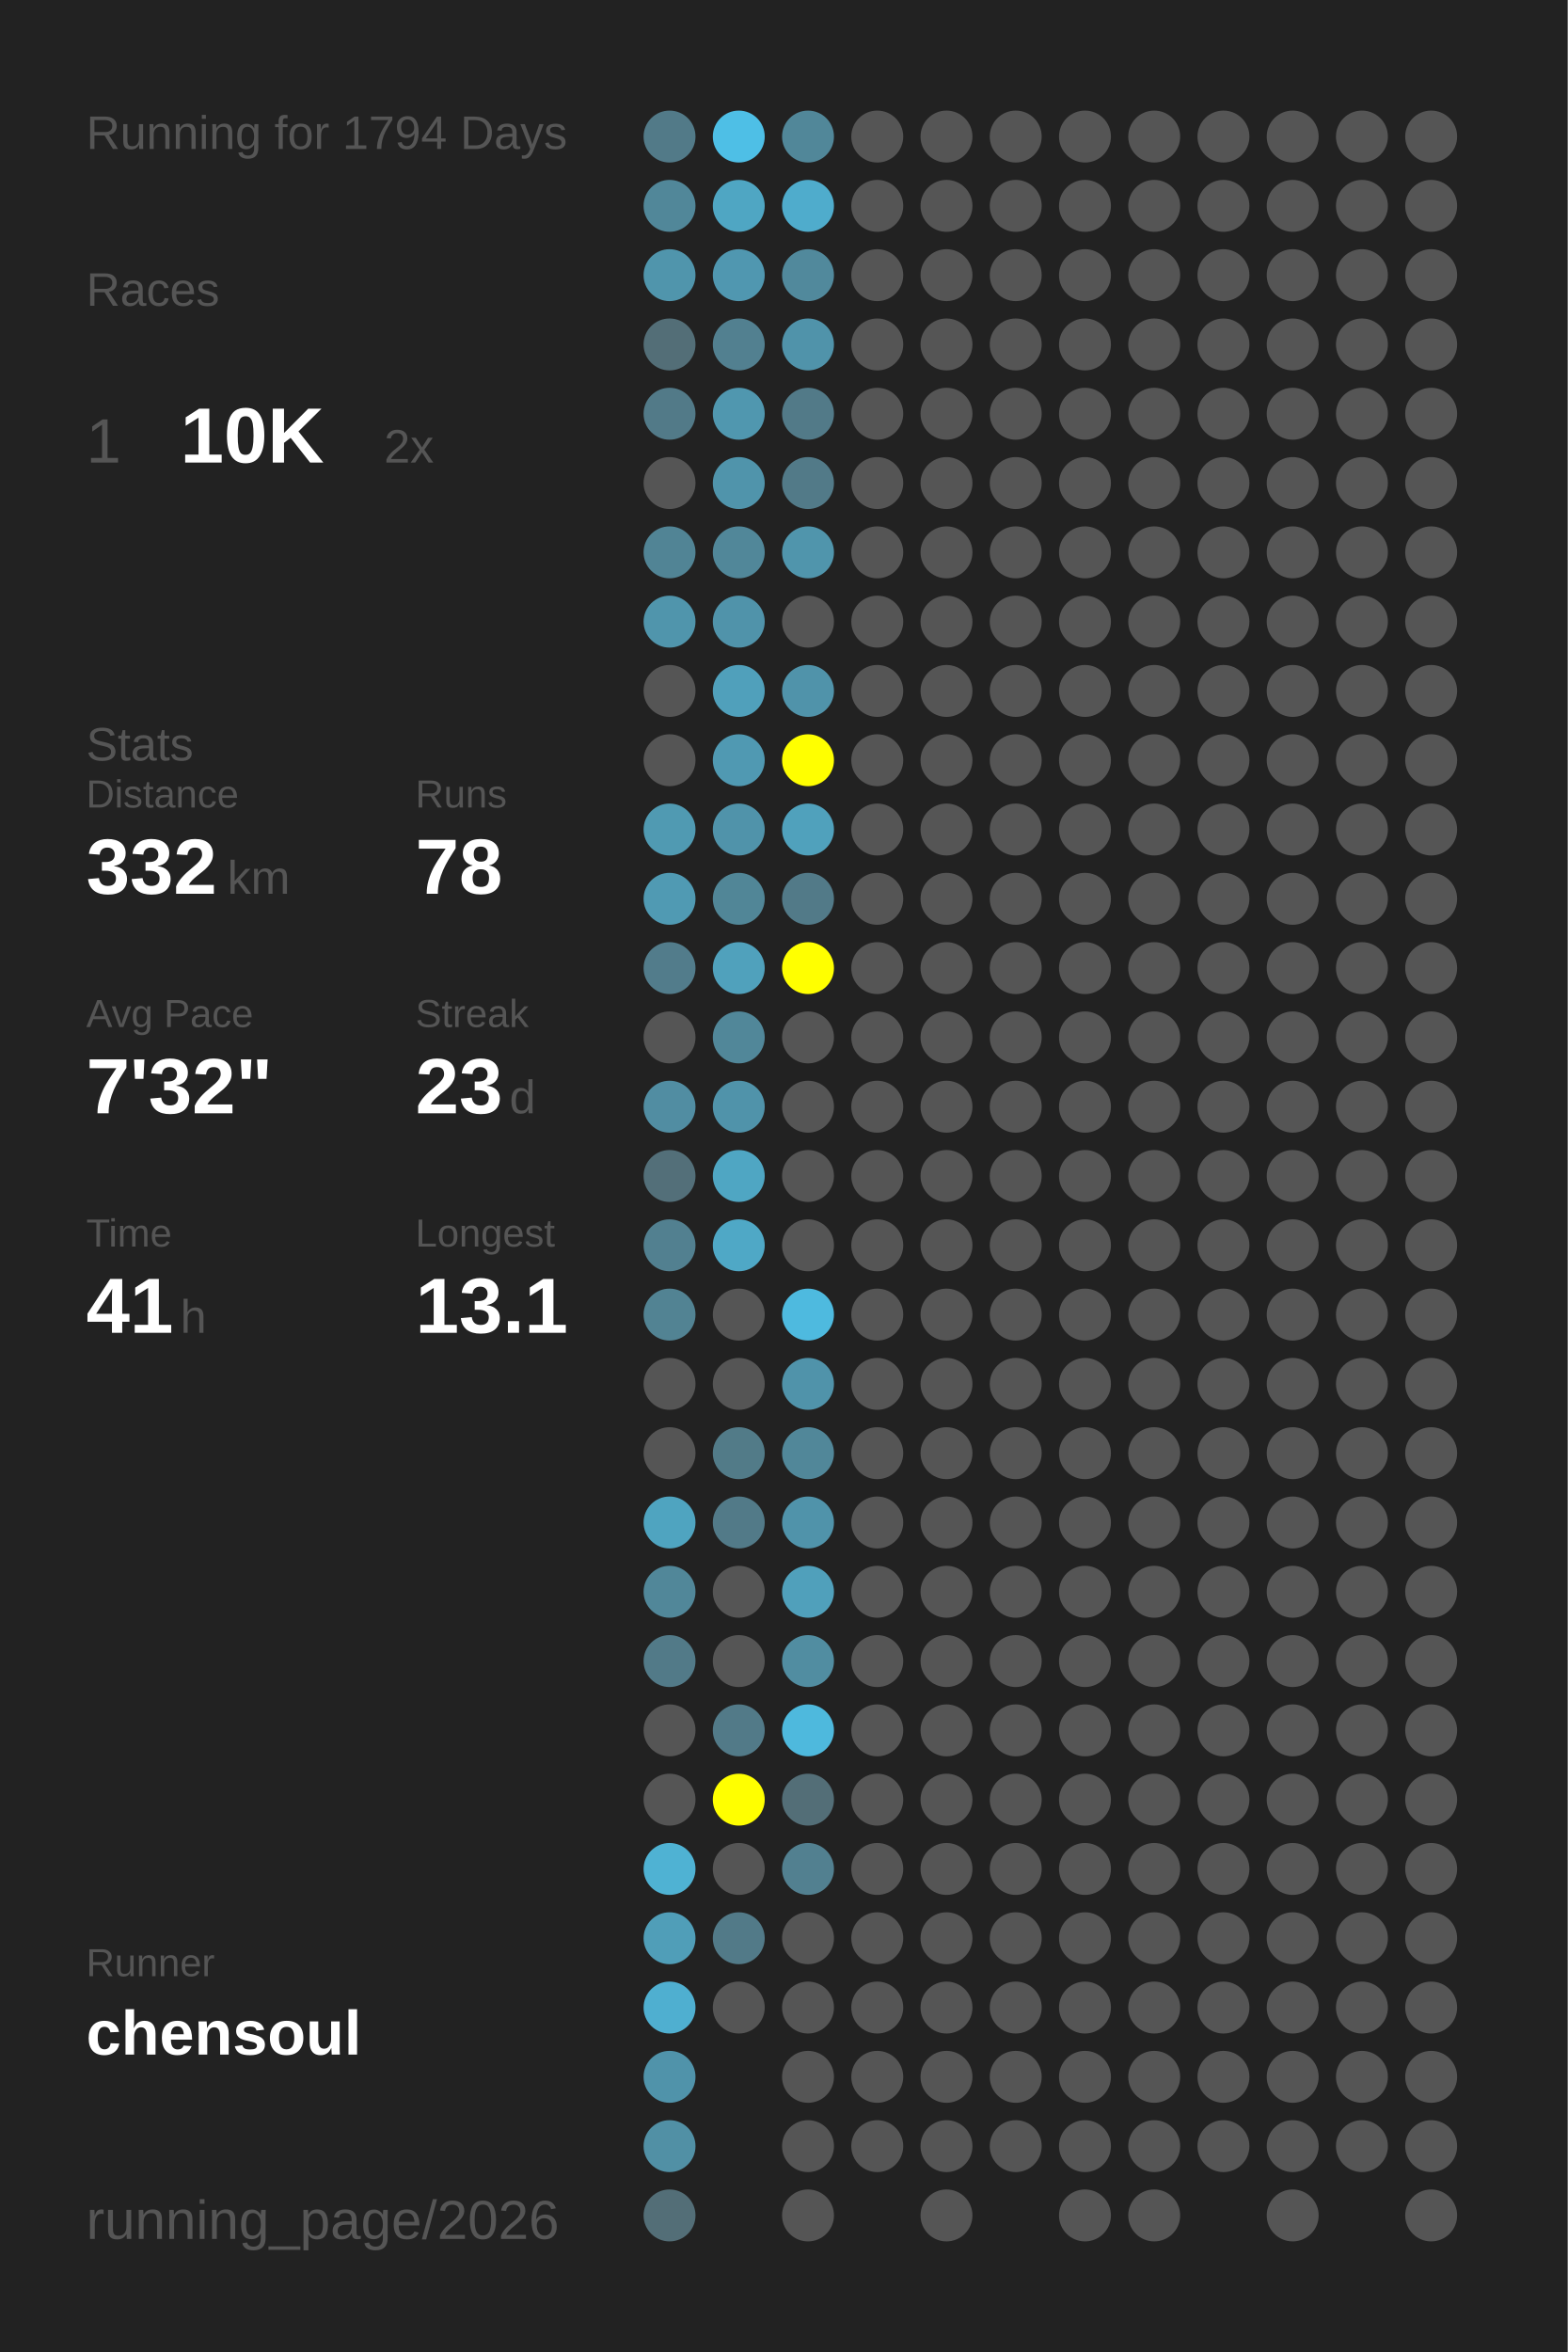
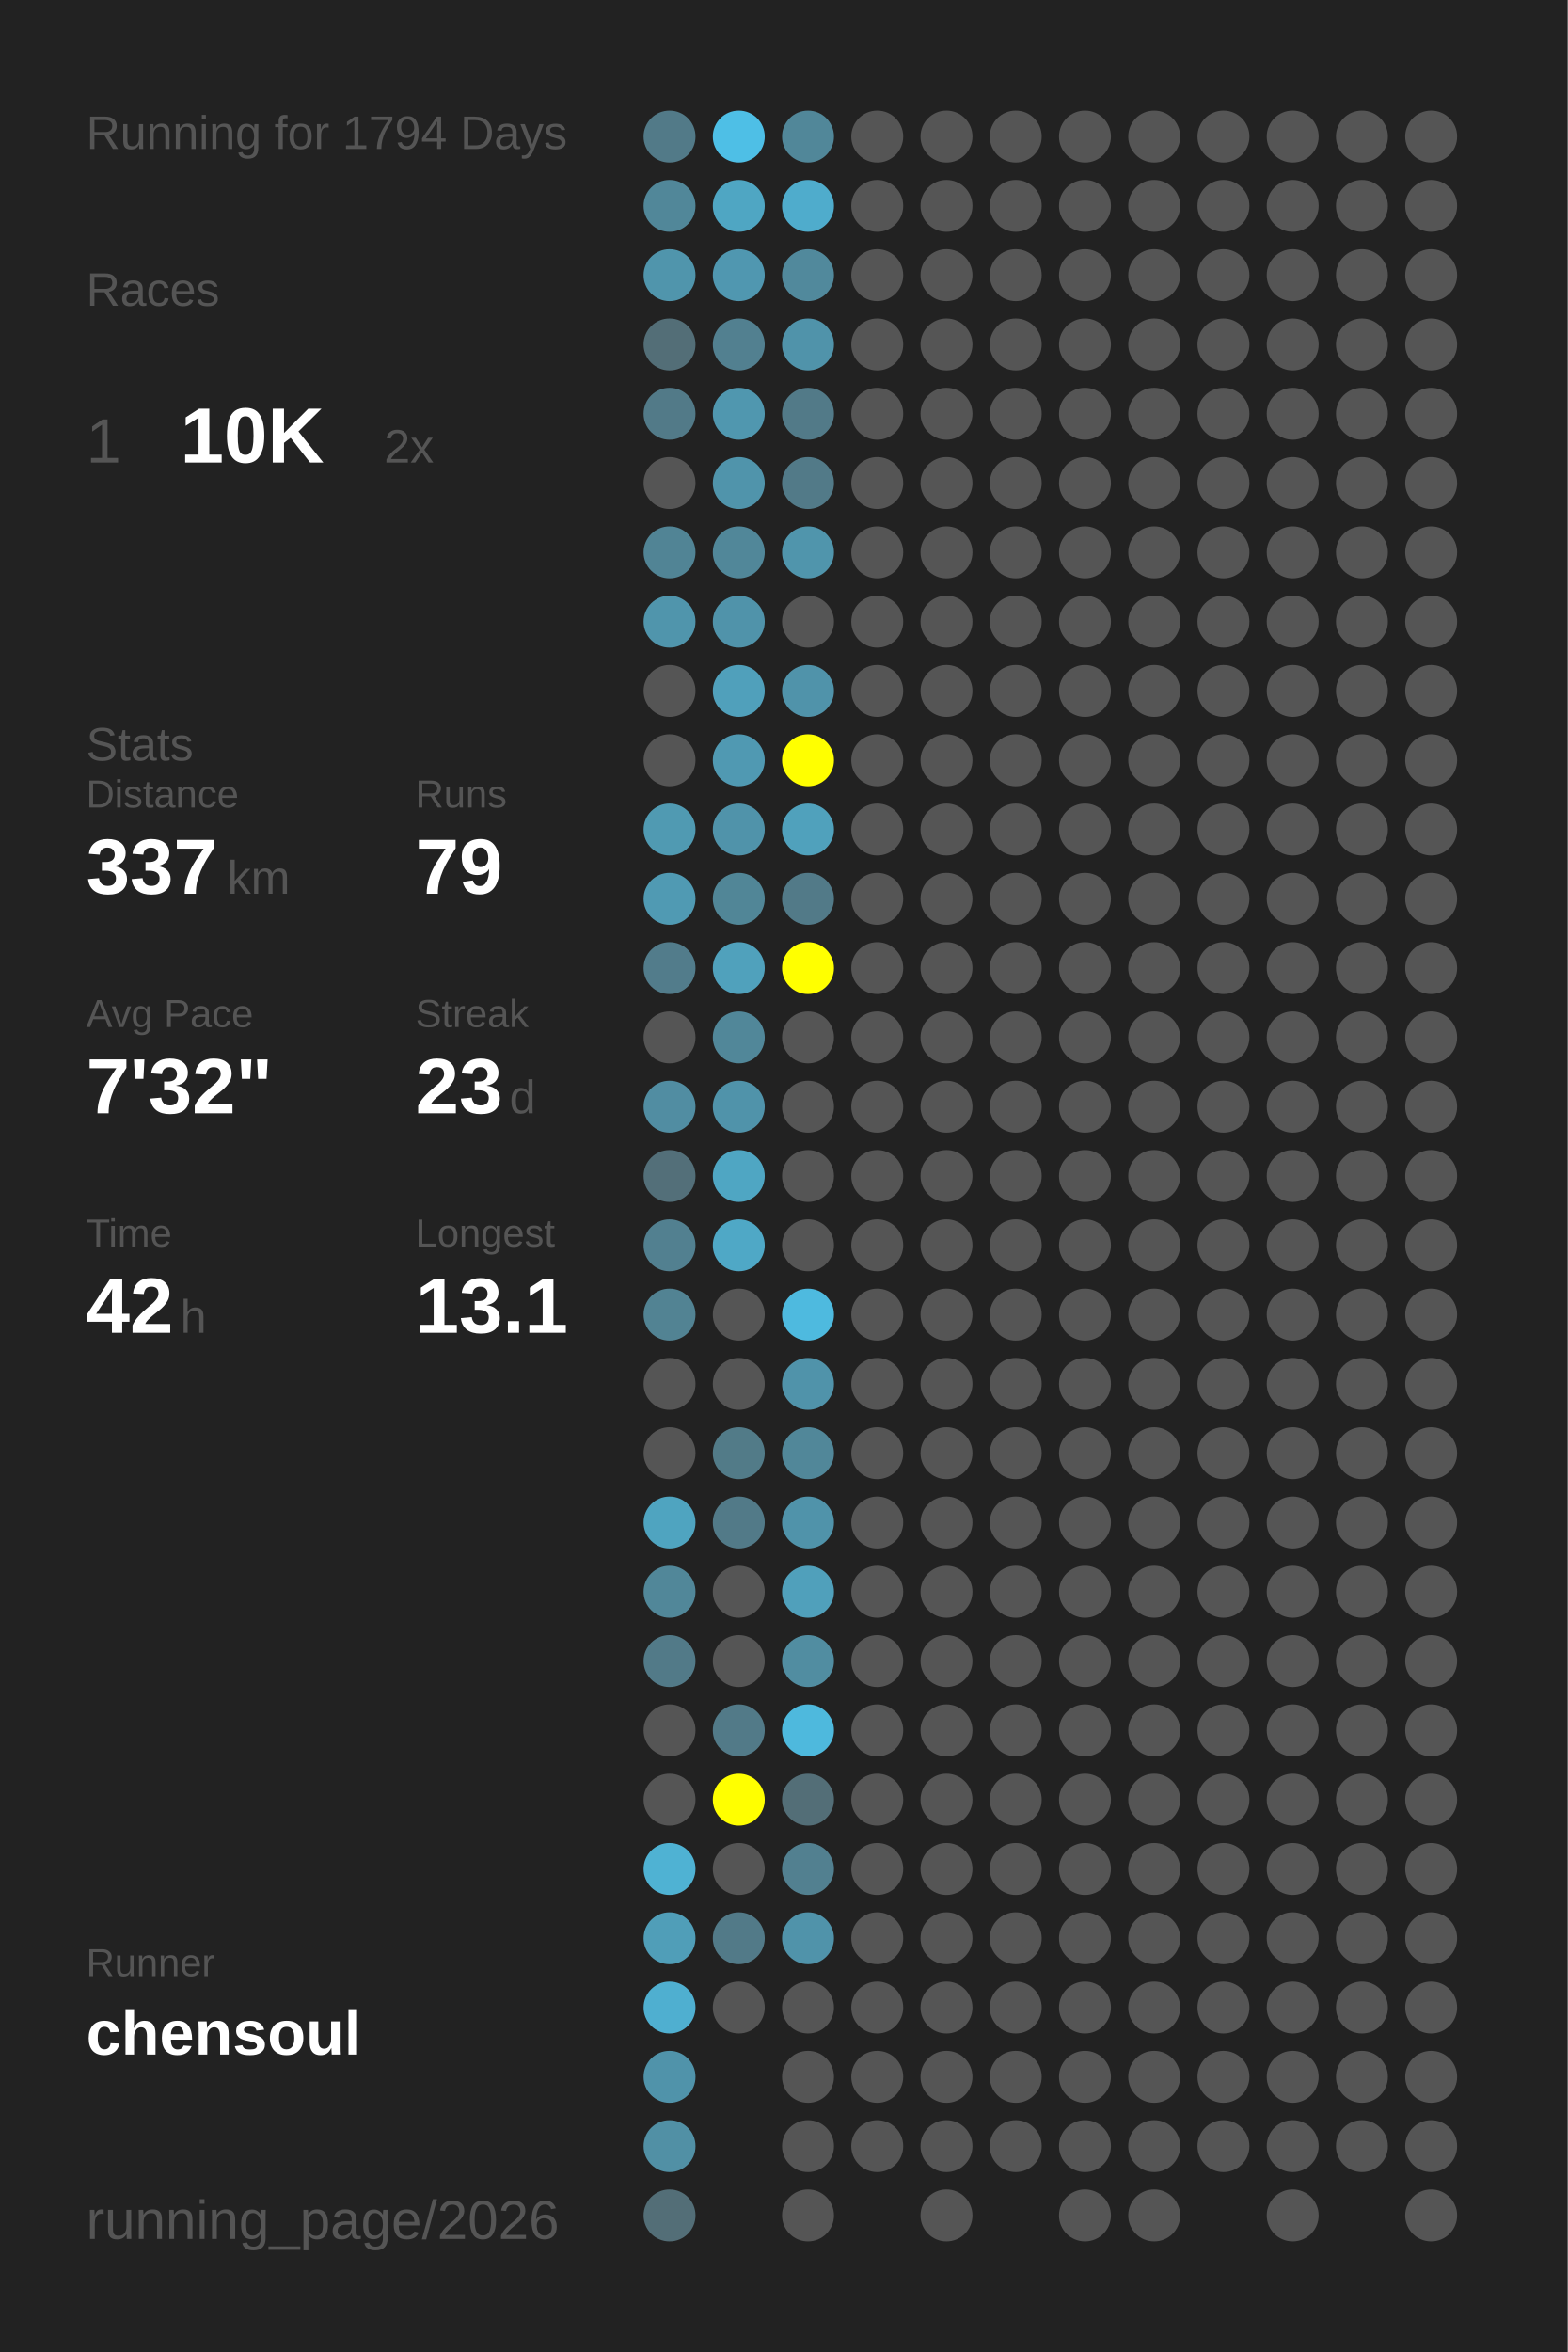
<svg xmlns="http://www.w3.org/2000/svg" baseProfile="full" height="300mm" version="1.1" viewBox="0,0,200,300" width="200mm">
  <defs />
  <rect fill="#222222" height="300" width="200" x="0" y="0" />
  <text fill="#555555" style="font-size:6px; font-family:Arial;" x="11" y="19">Running for 1794 Days</text>
  <text fill="#555555" style="font-size:6px; font-family:Arial;" x="11" y="39">Races</text>
  <text fill="#555555" style="font-size:8px; font-family:Arial;" x="11" y="59">1</text>
  <text fill="#FFFFFF" style="font-size:10px; font-family:Arial; font-weight:bold;" x="23" y="59">10K</text>
  <text fill="#555555" style="font-size:6px; font-family:Arial;" x="49" y="59">2x</text>
  <text fill="#555555" style="font-size:6px; font-family:Arial;" x="11" y="97">Stats</text>
  <text fill="#555555" style="font-size:5px; font-family:Arial;" x="11" y="103">Distance</text>
-   <text fill="#FFFFFF" style="font-size:10px; font-family:Arial; font-weight:bold;" x="11" y="114">332</text>
+   <text fill="#FFFFFF" style="font-size:10px; font-family:Arial; font-weight:bold;" x="11" y="114">337</text>
  <text fill="#555555" style="font-size:6px; font-family:Arial;" x="29" y="114">km</text>
  <text fill="#555555" style="font-size:5px; font-family:Arial;" x="53" y="103">Runs</text>
-   <text fill="#FFFFFF" style="font-size:10px; font-family:Arial; font-weight:bold;" x="53" y="114">78</text>
+   <text fill="#FFFFFF" style="font-size:10px; font-family:Arial; font-weight:bold;" x="53" y="114">79</text>
  <text fill="#555555" style="font-size:5px; font-family:Arial;" x="11" y="131">Avg Pace</text>
  <text fill="#FFFFFF" style="font-size:10px; font-family:Arial; font-weight:bold;" x="11" y="142">7'32"</text>
  <text fill="#555555" style="font-size:5px; font-family:Arial;" x="53" y="131">Streak</text>
  <text fill="#FFFFFF" style="font-size:10px; font-family:Arial; font-weight:bold;" x="53" y="142">23</text>
  <text fill="#555555" style="font-size:6px; font-family:Arial;" x="65" y="142">d</text>
  <text fill="#555555" style="font-size:5px; font-family:Arial;" x="11" y="159">Time</text>
-   <text fill="#FFFFFF" style="font-size:10px; font-family:Arial; font-weight:bold;" x="11" y="170">41</text>
+   <text fill="#FFFFFF" style="font-size:10px; font-family:Arial; font-weight:bold;" x="11" y="170">42</text>
  <text fill="#555555" style="font-size:6px; font-family:Arial;" x="23" y="170">h</text>
  <text fill="#555555" style="font-size:5px; font-family:Arial;" x="53" y="159">Longest</text>
  <text fill="#FFFFFF" style="font-size:10px; font-family:Arial; font-weight:bold;" x="53" y="170">13.1</text>
  <text fill="#555555" style="font-size:5px; font-family:Arial;" x="11" y="252.065">Runner</text>
  <text fill="#FFFFFF" style="font-size:8px; font-family:Arial; font-weight:bold;" x="11" y="262.065">chensoul</text>
  <text fill="#555555" style="font-size:7px; font-family:Arial;" x="11" y="285.581">running_page/2026</text>
  <circle cx="85.417" cy="17.419" fill="#527a88" r="3.312" />
  <circle cx="85.417" cy="26.258" fill="#518799" r="3.312" />
  <circle cx="85.417" cy="35.097" fill="#5095ac" r="3.312" />
  <circle cx="85.417" cy="43.935" fill="#536e77" r="3.312" />
  <circle cx="85.417" cy="52.774" fill="#527a88" r="3.312" />
  <circle cx="85.417" cy="61.613" fill="#555555" r="3.312" />
  <circle cx="85.417" cy="70.452" fill="#518495" r="3.312" />
  <circle cx="85.417" cy="79.29" fill="#5095ac" r="3.312" />
  <circle cx="85.417" cy="88.129" fill="#555555" r="3.312" />
  <circle cx="85.417" cy="96.968" fill="#555555" r="3.312" />
  <circle cx="85.417" cy="105.806" fill="#509ab2" r="3.312" />
  <circle cx="85.417" cy="114.645" fill="#509ab3" r="3.312" />
  <circle cx="85.417" cy="123.484" fill="#527c8b" r="3.312" />
  <circle cx="85.417" cy="132.323" fill="#555555" r="3.312" />
  <circle cx="85.417" cy="141.161" fill="#518da2" r="3.312" />
  <circle cx="85.417" cy="150" fill="#536f79" r="3.312" />
  <circle cx="85.417" cy="158.839" fill="#528090" r="3.312" />
  <circle cx="85.417" cy="167.677" fill="#528393" r="3.312" />
  <circle cx="85.417" cy="176.516" fill="#555555" r="3.312" />
  <circle cx="85.417" cy="185.355" fill="#555555" r="3.312" />
  <circle cx="85.417" cy="194.194" fill="#4fa4c0" r="3.312" />
  <circle cx="85.417" cy="203.032" fill="#518799" r="3.312" />
  <circle cx="85.417" cy="211.871" fill="#527a88" r="3.312" />
  <circle cx="85.417" cy="220.71" fill="#555555" r="3.312" />
  <circle cx="85.417" cy="229.548" fill="#555555" r="3.312" />
  <circle cx="85.417" cy="238.387" fill="#4fb2d3" r="3.312" />
  <circle cx="85.417" cy="247.226" fill="#509eb8" r="3.312" />
  <circle cx="85.417" cy="256.065" fill="#4fafd0" r="3.312" />
  <circle cx="85.417" cy="264.903" fill="#5093aa" r="3.312" />
  <circle cx="85.417" cy="273.742" fill="#5190a5" r="3.312" />
  <circle cx="85.417" cy="282.581" fill="#536e77" r="3.312" />
  <circle cx="94.25" cy="17.419" fill="#4ebfe6" r="3.312" />
  <circle cx="94.25" cy="26.258" fill="#4fa6c3" r="3.312" />
  <circle cx="94.25" cy="35.097" fill="#5097b0" r="3.312" />
  <circle cx="94.25" cy="43.935" fill="#528090" r="3.312" />
  <circle cx="94.25" cy="52.774" fill="#5097af" r="3.312" />
  <circle cx="94.25" cy="61.613" fill="#5094ab" r="3.312" />
  <circle cx="94.25" cy="70.452" fill="#518799" r="3.312" />
  <circle cx="94.25" cy="79.29" fill="#5093aa" r="3.312" />
  <circle cx="94.25" cy="88.129" fill="#50a0bb" r="3.312" />
  <circle cx="94.25" cy="96.968" fill="#5099b2" r="3.312" />
  <circle cx="94.25" cy="105.806" fill="#5093aa" r="3.312" />
  <circle cx="94.25" cy="114.645" fill="#518697" r="3.312" />
  <circle cx="94.25" cy="123.484" fill="#50a1bc" r="3.312" />
  <circle cx="94.25" cy="132.323" fill="#518799" r="3.312" />
  <circle cx="94.25" cy="141.161" fill="#5093aa" r="3.312" />
  <circle cx="94.25" cy="150" fill="#4fa6c3" r="3.312" />
  <circle cx="94.25" cy="158.839" fill="#4fa8c6" r="3.312" />
  <circle cx="94.25" cy="167.677" fill="#555555" r="3.312" />
  <circle cx="94.25" cy="176.516" fill="#555555" r="3.312" />
  <circle cx="94.25" cy="185.355" fill="#527b88" r="3.312" />
  <circle cx="94.25" cy="194.194" fill="#527a88" r="3.312" />
  <circle cx="94.25" cy="203.032" fill="#555555" r="3.312" />
  <circle cx="94.25" cy="211.871" fill="#555555" r="3.312" />
  <circle cx="94.25" cy="220.71" fill="#527a88" r="3.312" />
  <circle cx="94.25" cy="229.548" fill="#FFFF00" r="3.312" />
  <circle cx="94.25" cy="238.387" fill="#555555" r="3.312" />
  <circle cx="94.25" cy="247.226" fill="#527a88" r="3.312" />
  <circle cx="94.25" cy="256.065" fill="#555555" r="3.312" />
  <circle cx="103.083" cy="17.419" fill="#518799" r="3.312" />
  <circle cx="103.083" cy="26.258" fill="#4faccc" r="3.312" />
  <circle cx="103.083" cy="35.097" fill="#51899c" r="3.312" />
  <circle cx="103.083" cy="43.935" fill="#5093aa" r="3.312" />
  <circle cx="103.083" cy="52.774" fill="#527a88" r="3.312" />
  <circle cx="103.083" cy="61.613" fill="#527a88" r="3.312" />
  <circle cx="103.083" cy="70.452" fill="#5095ac" r="3.312" />
  <circle cx="103.083" cy="79.29" fill="#555555" r="3.312" />
  <circle cx="103.083" cy="88.129" fill="#5093aa" r="3.312" />
  <circle cx="103.083" cy="96.968" fill="#FFFF00" r="3.312" />
  <circle cx="103.083" cy="105.806" fill="#50a1bc" r="3.312" />
  <circle cx="103.083" cy="114.645" fill="#527a88" r="3.312" />
  <circle cx="103.083" cy="123.484" fill="#FFFF00" r="3.312" />
  <circle cx="103.083" cy="132.323" fill="#555555" r="3.312" />
  <circle cx="103.083" cy="141.161" fill="#555555" r="3.312" />
  <circle cx="103.083" cy="150" fill="#555555" r="3.312" />
  <circle cx="103.083" cy="158.839" fill="#555555" r="3.312" />
  <circle cx="103.083" cy="167.677" fill="#4ebadf" r="3.312" />
  <circle cx="103.083" cy="176.516" fill="#5093aa" r="3.312" />
  <circle cx="103.083" cy="185.355" fill="#518799" r="3.312" />
  <circle cx="103.083" cy="194.194" fill="#5093aa" r="3.312" />
  <circle cx="103.083" cy="203.032" fill="#50a0bb" r="3.312" />
  <circle cx="103.083" cy="211.871" fill="#518da1" r="3.312" />
  <circle cx="103.083" cy="220.71" fill="#4eb9dd" r="3.312" />
  <circle cx="103.083" cy="229.548" fill="#536e77" r="3.312" />
  <circle cx="103.083" cy="238.387" fill="#528090" r="3.312" />
-   <circle cx="103.083" cy="247.226" fill="#555555" r="3.312" />
+   <circle cx="103.083" cy="247.226" fill="#5093aa" r="3.312" />
  <circle cx="103.083" cy="256.065" fill="#555555" r="3.312" />
  <circle cx="103.083" cy="264.903" fill="#555555" r="3.312" />
  <circle cx="103.083" cy="273.742" fill="#555555" r="3.312" />
  <circle cx="103.083" cy="282.581" fill="#555555" r="3.312" />
  <circle cx="111.917" cy="17.419" fill="#555555" r="3.312" />
  <circle cx="111.917" cy="26.258" fill="#555555" r="3.312" />
  <circle cx="111.917" cy="35.097" fill="#555555" r="3.312" />
  <circle cx="111.917" cy="43.935" fill="#555555" r="3.312" />
  <circle cx="111.917" cy="52.774" fill="#555555" r="3.312" />
  <circle cx="111.917" cy="61.613" fill="#555555" r="3.312" />
  <circle cx="111.917" cy="70.452" fill="#555555" r="3.312" />
  <circle cx="111.917" cy="79.29" fill="#555555" r="3.312" />
  <circle cx="111.917" cy="88.129" fill="#555555" r="3.312" />
  <circle cx="111.917" cy="96.968" fill="#555555" r="3.312" />
  <circle cx="111.917" cy="105.806" fill="#555555" r="3.312" />
  <circle cx="111.917" cy="114.645" fill="#555555" r="3.312" />
  <circle cx="111.917" cy="123.484" fill="#555555" r="3.312" />
  <circle cx="111.917" cy="132.323" fill="#555555" r="3.312" />
  <circle cx="111.917" cy="141.161" fill="#555555" r="3.312" />
  <circle cx="111.917" cy="150" fill="#555555" r="3.312" />
  <circle cx="111.917" cy="158.839" fill="#555555" r="3.312" />
  <circle cx="111.917" cy="167.677" fill="#555555" r="3.312" />
  <circle cx="111.917" cy="176.516" fill="#555555" r="3.312" />
  <circle cx="111.917" cy="185.355" fill="#555555" r="3.312" />
  <circle cx="111.917" cy="194.194" fill="#555555" r="3.312" />
  <circle cx="111.917" cy="203.032" fill="#555555" r="3.312" />
  <circle cx="111.917" cy="211.871" fill="#555555" r="3.312" />
  <circle cx="111.917" cy="220.71" fill="#555555" r="3.312" />
  <circle cx="111.917" cy="229.548" fill="#555555" r="3.312" />
  <circle cx="111.917" cy="238.387" fill="#555555" r="3.312" />
  <circle cx="111.917" cy="247.226" fill="#555555" r="3.312" />
  <circle cx="111.917" cy="256.065" fill="#555555" r="3.312" />
  <circle cx="111.917" cy="264.903" fill="#555555" r="3.312" />
  <circle cx="111.917" cy="273.742" fill="#555555" r="3.312" />
  <circle cx="120.75" cy="17.419" fill="#555555" r="3.312" />
  <circle cx="120.75" cy="26.258" fill="#555555" r="3.312" />
  <circle cx="120.75" cy="35.097" fill="#555555" r="3.312" />
  <circle cx="120.75" cy="43.935" fill="#555555" r="3.312" />
  <circle cx="120.75" cy="52.774" fill="#555555" r="3.312" />
  <circle cx="120.75" cy="61.613" fill="#555555" r="3.312" />
  <circle cx="120.75" cy="70.452" fill="#555555" r="3.312" />
  <circle cx="120.75" cy="79.29" fill="#555555" r="3.312" />
  <circle cx="120.75" cy="88.129" fill="#555555" r="3.312" />
  <circle cx="120.75" cy="96.968" fill="#555555" r="3.312" />
  <circle cx="120.75" cy="105.806" fill="#555555" r="3.312" />
  <circle cx="120.75" cy="114.645" fill="#555555" r="3.312" />
  <circle cx="120.75" cy="123.484" fill="#555555" r="3.312" />
  <circle cx="120.75" cy="132.323" fill="#555555" r="3.312" />
  <circle cx="120.75" cy="141.161" fill="#555555" r="3.312" />
  <circle cx="120.75" cy="150" fill="#555555" r="3.312" />
  <circle cx="120.75" cy="158.839" fill="#555555" r="3.312" />
  <circle cx="120.75" cy="167.677" fill="#555555" r="3.312" />
  <circle cx="120.75" cy="176.516" fill="#555555" r="3.312" />
  <circle cx="120.75" cy="185.355" fill="#555555" r="3.312" />
  <circle cx="120.75" cy="194.194" fill="#555555" r="3.312" />
  <circle cx="120.75" cy="203.032" fill="#555555" r="3.312" />
  <circle cx="120.75" cy="211.871" fill="#555555" r="3.312" />
  <circle cx="120.75" cy="220.71" fill="#555555" r="3.312" />
  <circle cx="120.75" cy="229.548" fill="#555555" r="3.312" />
  <circle cx="120.75" cy="238.387" fill="#555555" r="3.312" />
  <circle cx="120.75" cy="247.226" fill="#555555" r="3.312" />
  <circle cx="120.75" cy="256.065" fill="#555555" r="3.312" />
  <circle cx="120.75" cy="264.903" fill="#555555" r="3.312" />
  <circle cx="120.75" cy="273.742" fill="#555555" r="3.312" />
  <circle cx="120.75" cy="282.581" fill="#555555" r="3.312" />
  <circle cx="129.583" cy="17.419" fill="#555555" r="3.312" />
  <circle cx="129.583" cy="26.258" fill="#555555" r="3.312" />
  <circle cx="129.583" cy="35.097" fill="#555555" r="3.312" />
  <circle cx="129.583" cy="43.935" fill="#555555" r="3.312" />
  <circle cx="129.583" cy="52.774" fill="#555555" r="3.312" />
  <circle cx="129.583" cy="61.613" fill="#555555" r="3.312" />
  <circle cx="129.583" cy="70.452" fill="#555555" r="3.312" />
  <circle cx="129.583" cy="79.29" fill="#555555" r="3.312" />
  <circle cx="129.583" cy="88.129" fill="#555555" r="3.312" />
  <circle cx="129.583" cy="96.968" fill="#555555" r="3.312" />
  <circle cx="129.583" cy="105.806" fill="#555555" r="3.312" />
  <circle cx="129.583" cy="114.645" fill="#555555" r="3.312" />
  <circle cx="129.583" cy="123.484" fill="#555555" r="3.312" />
  <circle cx="129.583" cy="132.323" fill="#555555" r="3.312" />
  <circle cx="129.583" cy="141.161" fill="#555555" r="3.312" />
  <circle cx="129.583" cy="150" fill="#555555" r="3.312" />
  <circle cx="129.583" cy="158.839" fill="#555555" r="3.312" />
  <circle cx="129.583" cy="167.677" fill="#555555" r="3.312" />
  <circle cx="129.583" cy="176.516" fill="#555555" r="3.312" />
  <circle cx="129.583" cy="185.355" fill="#555555" r="3.312" />
  <circle cx="129.583" cy="194.194" fill="#555555" r="3.312" />
  <circle cx="129.583" cy="203.032" fill="#555555" r="3.312" />
  <circle cx="129.583" cy="211.871" fill="#555555" r="3.312" />
  <circle cx="129.583" cy="220.71" fill="#555555" r="3.312" />
  <circle cx="129.583" cy="229.548" fill="#555555" r="3.312" />
  <circle cx="129.583" cy="238.387" fill="#555555" r="3.312" />
  <circle cx="129.583" cy="247.226" fill="#555555" r="3.312" />
  <circle cx="129.583" cy="256.065" fill="#555555" r="3.312" />
  <circle cx="129.583" cy="264.903" fill="#555555" r="3.312" />
  <circle cx="129.583" cy="273.742" fill="#555555" r="3.312" />
  <circle cx="138.417" cy="17.419" fill="#555555" r="3.312" />
  <circle cx="138.417" cy="26.258" fill="#555555" r="3.312" />
  <circle cx="138.417" cy="35.097" fill="#555555" r="3.312" />
  <circle cx="138.417" cy="43.935" fill="#555555" r="3.312" />
  <circle cx="138.417" cy="52.774" fill="#555555" r="3.312" />
  <circle cx="138.417" cy="61.613" fill="#555555" r="3.312" />
  <circle cx="138.417" cy="70.452" fill="#555555" r="3.312" />
  <circle cx="138.417" cy="79.29" fill="#555555" r="3.312" />
  <circle cx="138.417" cy="88.129" fill="#555555" r="3.312" />
  <circle cx="138.417" cy="96.968" fill="#555555" r="3.312" />
  <circle cx="138.417" cy="105.806" fill="#555555" r="3.312" />
  <circle cx="138.417" cy="114.645" fill="#555555" r="3.312" />
  <circle cx="138.417" cy="123.484" fill="#555555" r="3.312" />
  <circle cx="138.417" cy="132.323" fill="#555555" r="3.312" />
  <circle cx="138.417" cy="141.161" fill="#555555" r="3.312" />
  <circle cx="138.417" cy="150" fill="#555555" r="3.312" />
  <circle cx="138.417" cy="158.839" fill="#555555" r="3.312" />
  <circle cx="138.417" cy="167.677" fill="#555555" r="3.312" />
  <circle cx="138.417" cy="176.516" fill="#555555" r="3.312" />
  <circle cx="138.417" cy="185.355" fill="#555555" r="3.312" />
  <circle cx="138.417" cy="194.194" fill="#555555" r="3.312" />
  <circle cx="138.417" cy="203.032" fill="#555555" r="3.312" />
  <circle cx="138.417" cy="211.871" fill="#555555" r="3.312" />
  <circle cx="138.417" cy="220.71" fill="#555555" r="3.312" />
  <circle cx="138.417" cy="229.548" fill="#555555" r="3.312" />
  <circle cx="138.417" cy="238.387" fill="#555555" r="3.312" />
  <circle cx="138.417" cy="247.226" fill="#555555" r="3.312" />
  <circle cx="138.417" cy="256.065" fill="#555555" r="3.312" />
  <circle cx="138.417" cy="264.903" fill="#555555" r="3.312" />
  <circle cx="138.417" cy="273.742" fill="#555555" r="3.312" />
  <circle cx="138.417" cy="282.581" fill="#555555" r="3.312" />
  <circle cx="147.25" cy="17.419" fill="#555555" r="3.312" />
  <circle cx="147.25" cy="26.258" fill="#555555" r="3.312" />
  <circle cx="147.25" cy="35.097" fill="#555555" r="3.312" />
  <circle cx="147.25" cy="43.935" fill="#555555" r="3.312" />
  <circle cx="147.25" cy="52.774" fill="#555555" r="3.312" />
  <circle cx="147.25" cy="61.613" fill="#555555" r="3.312" />
  <circle cx="147.25" cy="70.452" fill="#555555" r="3.312" />
  <circle cx="147.25" cy="79.29" fill="#555555" r="3.312" />
  <circle cx="147.25" cy="88.129" fill="#555555" r="3.312" />
  <circle cx="147.25" cy="96.968" fill="#555555" r="3.312" />
  <circle cx="147.25" cy="105.806" fill="#555555" r="3.312" />
  <circle cx="147.25" cy="114.645" fill="#555555" r="3.312" />
  <circle cx="147.25" cy="123.484" fill="#555555" r="3.312" />
  <circle cx="147.25" cy="132.323" fill="#555555" r="3.312" />
  <circle cx="147.25" cy="141.161" fill="#555555" r="3.312" />
  <circle cx="147.25" cy="150" fill="#555555" r="3.312" />
  <circle cx="147.25" cy="158.839" fill="#555555" r="3.312" />
  <circle cx="147.25" cy="167.677" fill="#555555" r="3.312" />
  <circle cx="147.25" cy="176.516" fill="#555555" r="3.312" />
  <circle cx="147.25" cy="185.355" fill="#555555" r="3.312" />
  <circle cx="147.25" cy="194.194" fill="#555555" r="3.312" />
  <circle cx="147.25" cy="203.032" fill="#555555" r="3.312" />
  <circle cx="147.25" cy="211.871" fill="#555555" r="3.312" />
  <circle cx="147.25" cy="220.71" fill="#555555" r="3.312" />
  <circle cx="147.25" cy="229.548" fill="#555555" r="3.312" />
  <circle cx="147.25" cy="238.387" fill="#555555" r="3.312" />
  <circle cx="147.25" cy="247.226" fill="#555555" r="3.312" />
  <circle cx="147.25" cy="256.065" fill="#555555" r="3.312" />
  <circle cx="147.25" cy="264.903" fill="#555555" r="3.312" />
  <circle cx="147.25" cy="273.742" fill="#555555" r="3.312" />
  <circle cx="147.25" cy="282.581" fill="#555555" r="3.312" />
  <circle cx="156.083" cy="17.419" fill="#555555" r="3.312" />
  <circle cx="156.083" cy="26.258" fill="#555555" r="3.312" />
  <circle cx="156.083" cy="35.097" fill="#555555" r="3.312" />
  <circle cx="156.083" cy="43.935" fill="#555555" r="3.312" />
  <circle cx="156.083" cy="52.774" fill="#555555" r="3.312" />
  <circle cx="156.083" cy="61.613" fill="#555555" r="3.312" />
  <circle cx="156.083" cy="70.452" fill="#555555" r="3.312" />
  <circle cx="156.083" cy="79.29" fill="#555555" r="3.312" />
  <circle cx="156.083" cy="88.129" fill="#555555" r="3.312" />
  <circle cx="156.083" cy="96.968" fill="#555555" r="3.312" />
  <circle cx="156.083" cy="105.806" fill="#555555" r="3.312" />
  <circle cx="156.083" cy="114.645" fill="#555555" r="3.312" />
  <circle cx="156.083" cy="123.484" fill="#555555" r="3.312" />
  <circle cx="156.083" cy="132.323" fill="#555555" r="3.312" />
  <circle cx="156.083" cy="141.161" fill="#555555" r="3.312" />
  <circle cx="156.083" cy="150" fill="#555555" r="3.312" />
  <circle cx="156.083" cy="158.839" fill="#555555" r="3.312" />
  <circle cx="156.083" cy="167.677" fill="#555555" r="3.312" />
  <circle cx="156.083" cy="176.516" fill="#555555" r="3.312" />
  <circle cx="156.083" cy="185.355" fill="#555555" r="3.312" />
  <circle cx="156.083" cy="194.194" fill="#555555" r="3.312" />
  <circle cx="156.083" cy="203.032" fill="#555555" r="3.312" />
  <circle cx="156.083" cy="211.871" fill="#555555" r="3.312" />
  <circle cx="156.083" cy="220.71" fill="#555555" r="3.312" />
  <circle cx="156.083" cy="229.548" fill="#555555" r="3.312" />
  <circle cx="156.083" cy="238.387" fill="#555555" r="3.312" />
  <circle cx="156.083" cy="247.226" fill="#555555" r="3.312" />
  <circle cx="156.083" cy="256.065" fill="#555555" r="3.312" />
  <circle cx="156.083" cy="264.903" fill="#555555" r="3.312" />
  <circle cx="156.083" cy="273.742" fill="#555555" r="3.312" />
  <circle cx="164.917" cy="17.419" fill="#555555" r="3.312" />
  <circle cx="164.917" cy="26.258" fill="#555555" r="3.312" />
  <circle cx="164.917" cy="35.097" fill="#555555" r="3.312" />
  <circle cx="164.917" cy="43.935" fill="#555555" r="3.312" />
  <circle cx="164.917" cy="52.774" fill="#555555" r="3.312" />
  <circle cx="164.917" cy="61.613" fill="#555555" r="3.312" />
  <circle cx="164.917" cy="70.452" fill="#555555" r="3.312" />
  <circle cx="164.917" cy="79.29" fill="#555555" r="3.312" />
  <circle cx="164.917" cy="88.129" fill="#555555" r="3.312" />
  <circle cx="164.917" cy="96.968" fill="#555555" r="3.312" />
  <circle cx="164.917" cy="105.806" fill="#555555" r="3.312" />
  <circle cx="164.917" cy="114.645" fill="#555555" r="3.312" />
  <circle cx="164.917" cy="123.484" fill="#555555" r="3.312" />
  <circle cx="164.917" cy="132.323" fill="#555555" r="3.312" />
  <circle cx="164.917" cy="141.161" fill="#555555" r="3.312" />
  <circle cx="164.917" cy="150" fill="#555555" r="3.312" />
  <circle cx="164.917" cy="158.839" fill="#555555" r="3.312" />
  <circle cx="164.917" cy="167.677" fill="#555555" r="3.312" />
  <circle cx="164.917" cy="176.516" fill="#555555" r="3.312" />
  <circle cx="164.917" cy="185.355" fill="#555555" r="3.312" />
  <circle cx="164.917" cy="194.194" fill="#555555" r="3.312" />
  <circle cx="164.917" cy="203.032" fill="#555555" r="3.312" />
  <circle cx="164.917" cy="211.871" fill="#555555" r="3.312" />
  <circle cx="164.917" cy="220.71" fill="#555555" r="3.312" />
  <circle cx="164.917" cy="229.548" fill="#555555" r="3.312" />
  <circle cx="164.917" cy="238.387" fill="#555555" r="3.312" />
  <circle cx="164.917" cy="247.226" fill="#555555" r="3.312" />
  <circle cx="164.917" cy="256.065" fill="#555555" r="3.312" />
  <circle cx="164.917" cy="264.903" fill="#555555" r="3.312" />
  <circle cx="164.917" cy="273.742" fill="#555555" r="3.312" />
  <circle cx="164.917" cy="282.581" fill="#555555" r="3.312" />
  <circle cx="173.75" cy="17.419" fill="#555555" r="3.312" />
  <circle cx="173.75" cy="26.258" fill="#555555" r="3.312" />
  <circle cx="173.75" cy="35.097" fill="#555555" r="3.312" />
  <circle cx="173.75" cy="43.935" fill="#555555" r="3.312" />
  <circle cx="173.75" cy="52.774" fill="#555555" r="3.312" />
  <circle cx="173.75" cy="61.613" fill="#555555" r="3.312" />
  <circle cx="173.75" cy="70.452" fill="#555555" r="3.312" />
  <circle cx="173.75" cy="79.29" fill="#555555" r="3.312" />
  <circle cx="173.75" cy="88.129" fill="#555555" r="3.312" />
  <circle cx="173.75" cy="96.968" fill="#555555" r="3.312" />
  <circle cx="173.75" cy="105.806" fill="#555555" r="3.312" />
  <circle cx="173.75" cy="114.645" fill="#555555" r="3.312" />
  <circle cx="173.75" cy="123.484" fill="#555555" r="3.312" />
  <circle cx="173.75" cy="132.323" fill="#555555" r="3.312" />
  <circle cx="173.75" cy="141.161" fill="#555555" r="3.312" />
  <circle cx="173.75" cy="150" fill="#555555" r="3.312" />
  <circle cx="173.75" cy="158.839" fill="#555555" r="3.312" />
  <circle cx="173.75" cy="167.677" fill="#555555" r="3.312" />
  <circle cx="173.75" cy="176.516" fill="#555555" r="3.312" />
  <circle cx="173.75" cy="185.355" fill="#555555" r="3.312" />
  <circle cx="173.75" cy="194.194" fill="#555555" r="3.312" />
  <circle cx="173.75" cy="203.032" fill="#555555" r="3.312" />
  <circle cx="173.75" cy="211.871" fill="#555555" r="3.312" />
  <circle cx="173.75" cy="220.71" fill="#555555" r="3.312" />
  <circle cx="173.75" cy="229.548" fill="#555555" r="3.312" />
  <circle cx="173.75" cy="238.387" fill="#555555" r="3.312" />
  <circle cx="173.75" cy="247.226" fill="#555555" r="3.312" />
  <circle cx="173.75" cy="256.065" fill="#555555" r="3.312" />
  <circle cx="173.75" cy="264.903" fill="#555555" r="3.312" />
  <circle cx="173.75" cy="273.742" fill="#555555" r="3.312" />
  <circle cx="182.583" cy="17.419" fill="#555555" r="3.312" />
  <circle cx="182.583" cy="26.258" fill="#555555" r="3.312" />
  <circle cx="182.583" cy="35.097" fill="#555555" r="3.312" />
  <circle cx="182.583" cy="43.935" fill="#555555" r="3.312" />
  <circle cx="182.583" cy="52.774" fill="#555555" r="3.312" />
  <circle cx="182.583" cy="61.613" fill="#555555" r="3.312" />
  <circle cx="182.583" cy="70.452" fill="#555555" r="3.312" />
  <circle cx="182.583" cy="79.29" fill="#555555" r="3.312" />
  <circle cx="182.583" cy="88.129" fill="#555555" r="3.312" />
  <circle cx="182.583" cy="96.968" fill="#555555" r="3.312" />
  <circle cx="182.583" cy="105.806" fill="#555555" r="3.312" />
  <circle cx="182.583" cy="114.645" fill="#555555" r="3.312" />
  <circle cx="182.583" cy="123.484" fill="#555555" r="3.312" />
  <circle cx="182.583" cy="132.323" fill="#555555" r="3.312" />
  <circle cx="182.583" cy="141.161" fill="#555555" r="3.312" />
  <circle cx="182.583" cy="150" fill="#555555" r="3.312" />
  <circle cx="182.583" cy="158.839" fill="#555555" r="3.312" />
  <circle cx="182.583" cy="167.677" fill="#555555" r="3.312" />
  <circle cx="182.583" cy="176.516" fill="#555555" r="3.312" />
  <circle cx="182.583" cy="185.355" fill="#555555" r="3.312" />
  <circle cx="182.583" cy="194.194" fill="#555555" r="3.312" />
  <circle cx="182.583" cy="203.032" fill="#555555" r="3.312" />
  <circle cx="182.583" cy="211.871" fill="#555555" r="3.312" />
  <circle cx="182.583" cy="220.71" fill="#555555" r="3.312" />
  <circle cx="182.583" cy="229.548" fill="#555555" r="3.312" />
  <circle cx="182.583" cy="238.387" fill="#555555" r="3.312" />
  <circle cx="182.583" cy="247.226" fill="#555555" r="3.312" />
  <circle cx="182.583" cy="256.065" fill="#555555" r="3.312" />
  <circle cx="182.583" cy="264.903" fill="#555555" r="3.312" />
  <circle cx="182.583" cy="273.742" fill="#555555" r="3.312" />
  <circle cx="182.583" cy="282.581" fill="#555555" r="3.312" />
</svg>
